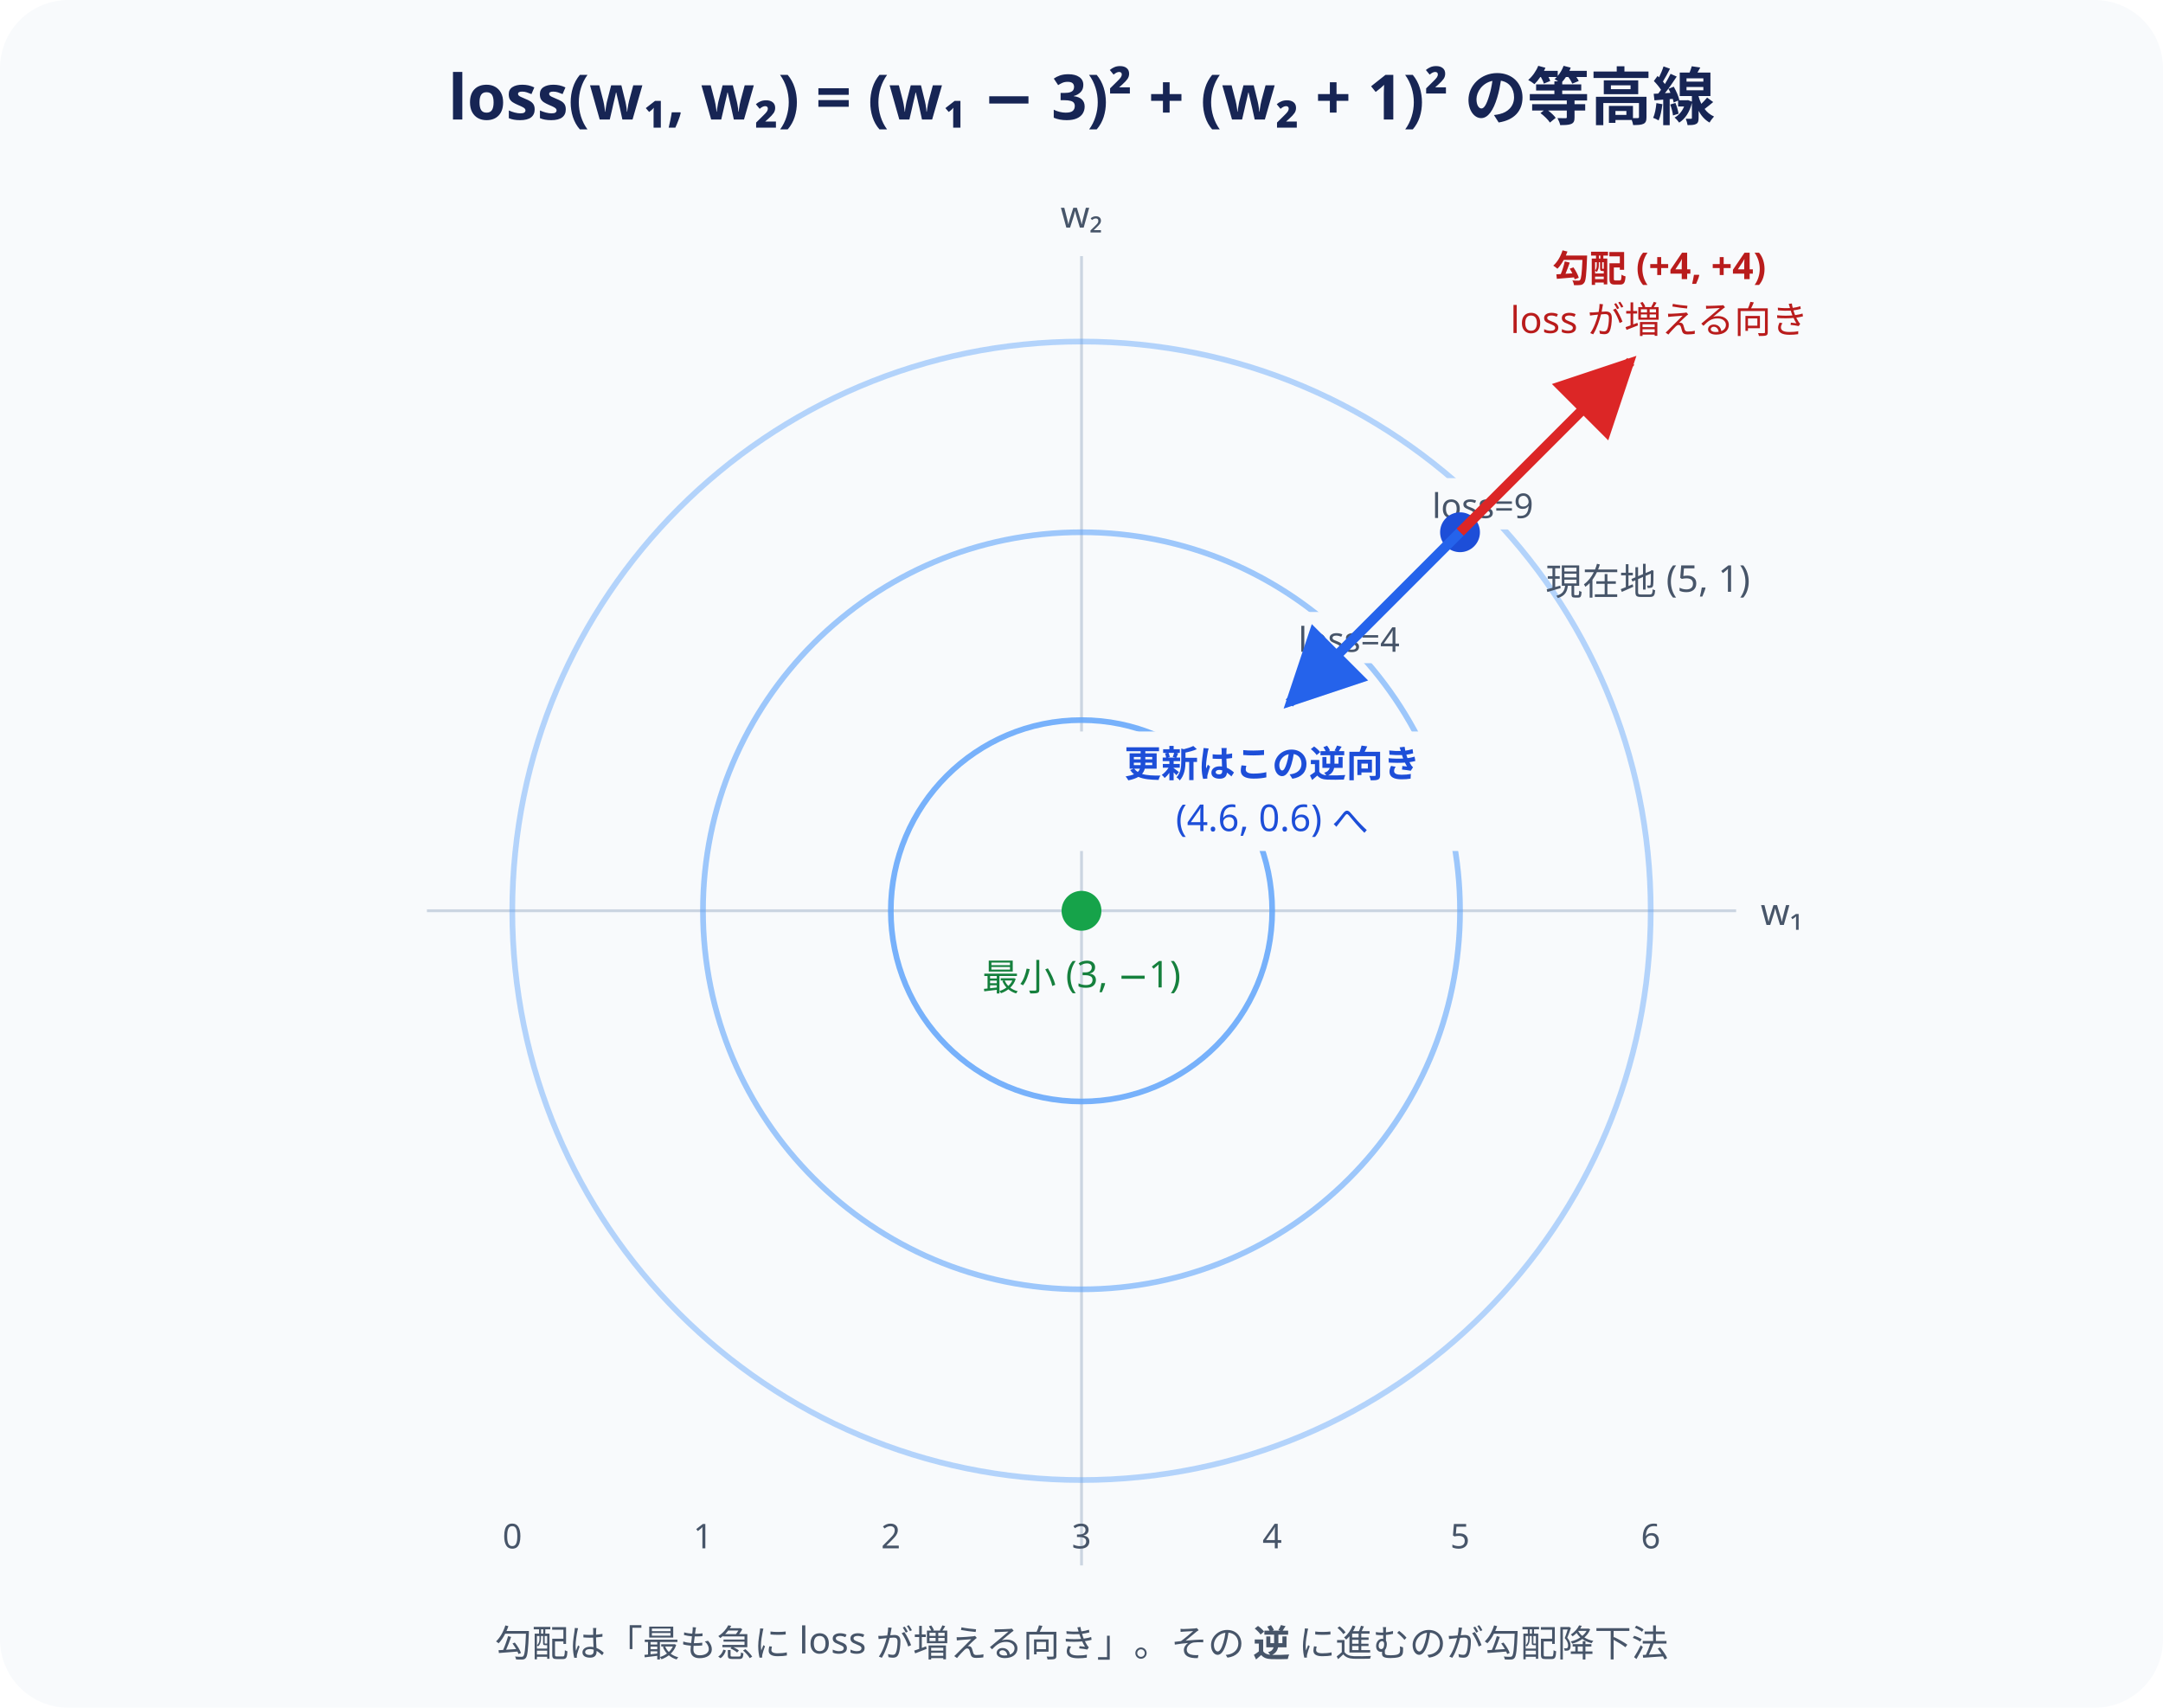
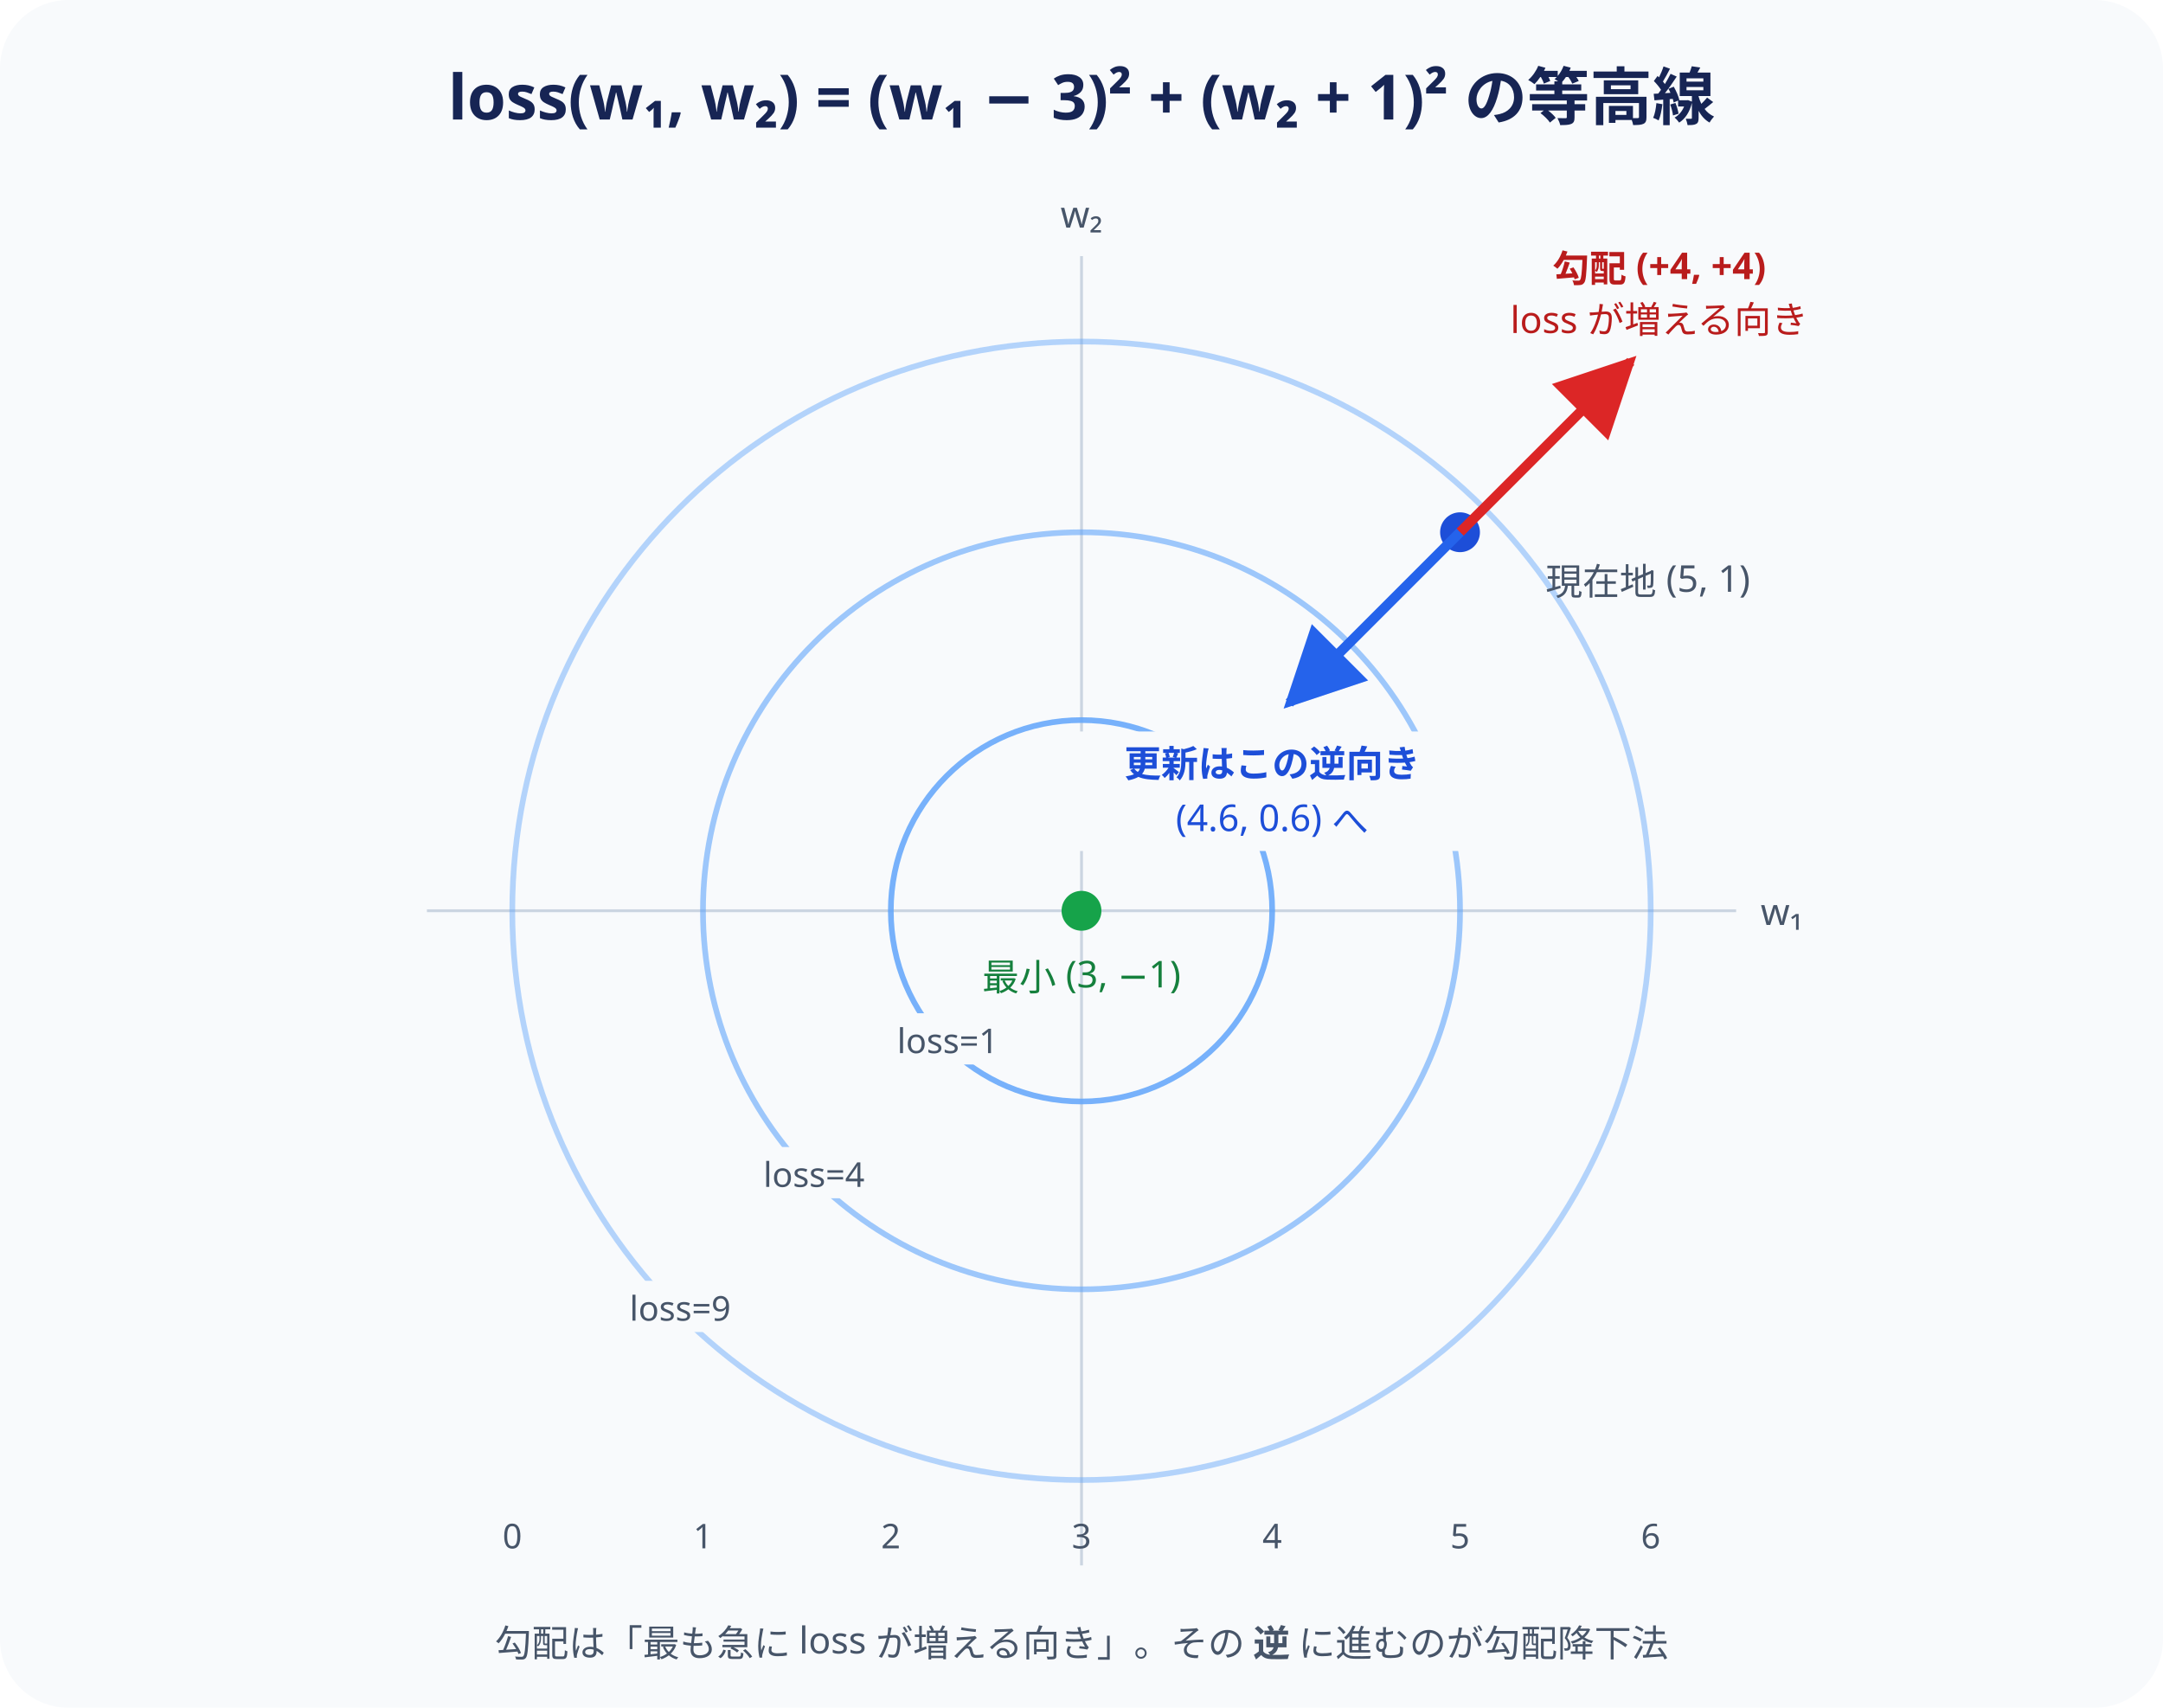
<svg xmlns="http://www.w3.org/2000/svg" width="760" height="600" viewBox="0 0 760 600" role="img" aria-labelledby="t d">
  <defs>
    <marker id="g" viewBox="0 0 10 10" refX="9" refY="5" markerWidth="8" markerHeight="8" orient="auto">
      <path d="M0 0L10 5L0 10Z" fill="#dc2626" />
    </marker>
    <marker id="u" viewBox="0 0 10 10" refX="9" refY="5" markerWidth="8" markerHeight="8" orient="auto">
      <path d="M0 0L10 5L0 10Z" fill="#2563eb" />
    </marker>
    <style>
      text{font-family:"Noto Sans JP","Hiragino Kaku Gothic ProN","Yu Gothic",sans-serif;fill:#172554;text-anchor:middle}
      .note{font-size:13px;fill:#475569}
    </style>
  </defs>
  <rect width="760" height="600" rx="24" fill="#f8fafc" />
  <text x="380" y="42" font-size="22" font-weight="700">loss(w₁, w₂) = (w₁ − 3)² + (w₂ + 1)² の等高線</text>
  <path d="M150.0 319.99H610.02 M380.01 89.98V550.0" fill="none" stroke="#cbd5e1" />
  <text x="626.02" y="324.99" class="note">w₁</text>
  <text x="380.01" y="79.98" class="note">w₂</text>
  <circle cx="380" cy="320" r="67" fill="none" stroke="#60a5fa" stroke-width="2" opacity="0.85" />
-   <rect x="401" y="262" width="52" height="18" rx="6" fill="#f8fafc" />
-   <text x="427" y="276" class="note" style="font-size:12px">loss=1</text>
+   <rect x="307" y="356" width="52" height="18" rx="6" fill="#f8fafc" />
+   <text x="333" y="370" class="note" style="font-size:12px">loss=1</text>
  <circle cx="380" cy="320" r="133" fill="none" stroke="#60a5fa" stroke-width="2" opacity="0.6" />
-   <rect x="448" y="215" width="52" height="18" rx="6" fill="#f8fafc" />
-   <text x="474" y="229" class="note" style="font-size:12px">loss=4</text>
+   <rect x="260" y="403" width="52" height="18" rx="6" fill="#f8fafc" />
+   <text x="286" y="417" class="note" style="font-size:12px">loss=4</text>
  <circle cx="380" cy="320" r="200" fill="none" stroke="#60a5fa" stroke-width="2" opacity="0.45" />
-   <rect x="495" y="168" width="52" height="18" rx="6" fill="#f8fafc" />
-   <text x="521" y="182" class="note" style="font-size:12px">loss=9</text>
+   <rect x="213" y="450" width="52" height="18" rx="6" fill="#f8fafc" />
+   <text x="239" y="464" class="note" style="font-size:12px">loss=9</text>
  <text x="180" y="544" class="note" style="font-size:12px">0</text>
  <text x="247" y="544" class="note" style="font-size:12px">1</text>
  <text x="313" y="544" class="note" style="font-size:12px">2</text>
  <text x="380" y="544" class="note" style="font-size:12px">3</text>
  <text x="447" y="544" class="note" style="font-size:12px">4</text>
  <text x="513" y="544" class="note" style="font-size:12px">5</text>
  <text x="580" y="544" class="note" style="font-size:12px">6</text>
  <circle cx="380" cy="320" r="7" fill="#16a34a" />
  <text x="380" y="348" class="note" style="fill:#15803d">最小 (3, −1)</text>
  <circle cx="513" cy="187" r="7" fill="#1d4ed8" />
  <text x="579" y="209" class="note">現在地 (5, 1)</text>
  <path d="M513 187l60 -60" fill="none" stroke="#dc2626" stroke-width="3.5" marker-end="url(#g)" />
  <text x="583" y="99" class="note" style="fill:#b91c1c;font-weight:700">勾配 (+4, +4)</text>
  <text x="583" y="117" class="note" style="fill:#b91c1c">loss が増える向き</text>
  <path d="M513 187l-60 60" fill="none" stroke="#2563eb" stroke-width="3.5" marker-end="url(#u)" />
  <rect x="355" y="257" width="184" height="42" rx="8" fill="#f8fafc" />
  <text x="447" y="273" class="note" style="fill:#1d4ed8;font-weight:700">更新はこの逆向き</text>
  <text x="447" y="292" class="note" style="fill:#1d4ed8">(4.6, 0.6) へ</text>
  <text x="380" y="582" class="note">勾配は「最も急に loss が増える向き」。その <tspan font-weight="700">逆</tspan> に進むのが勾配降下法</text>
</svg>
